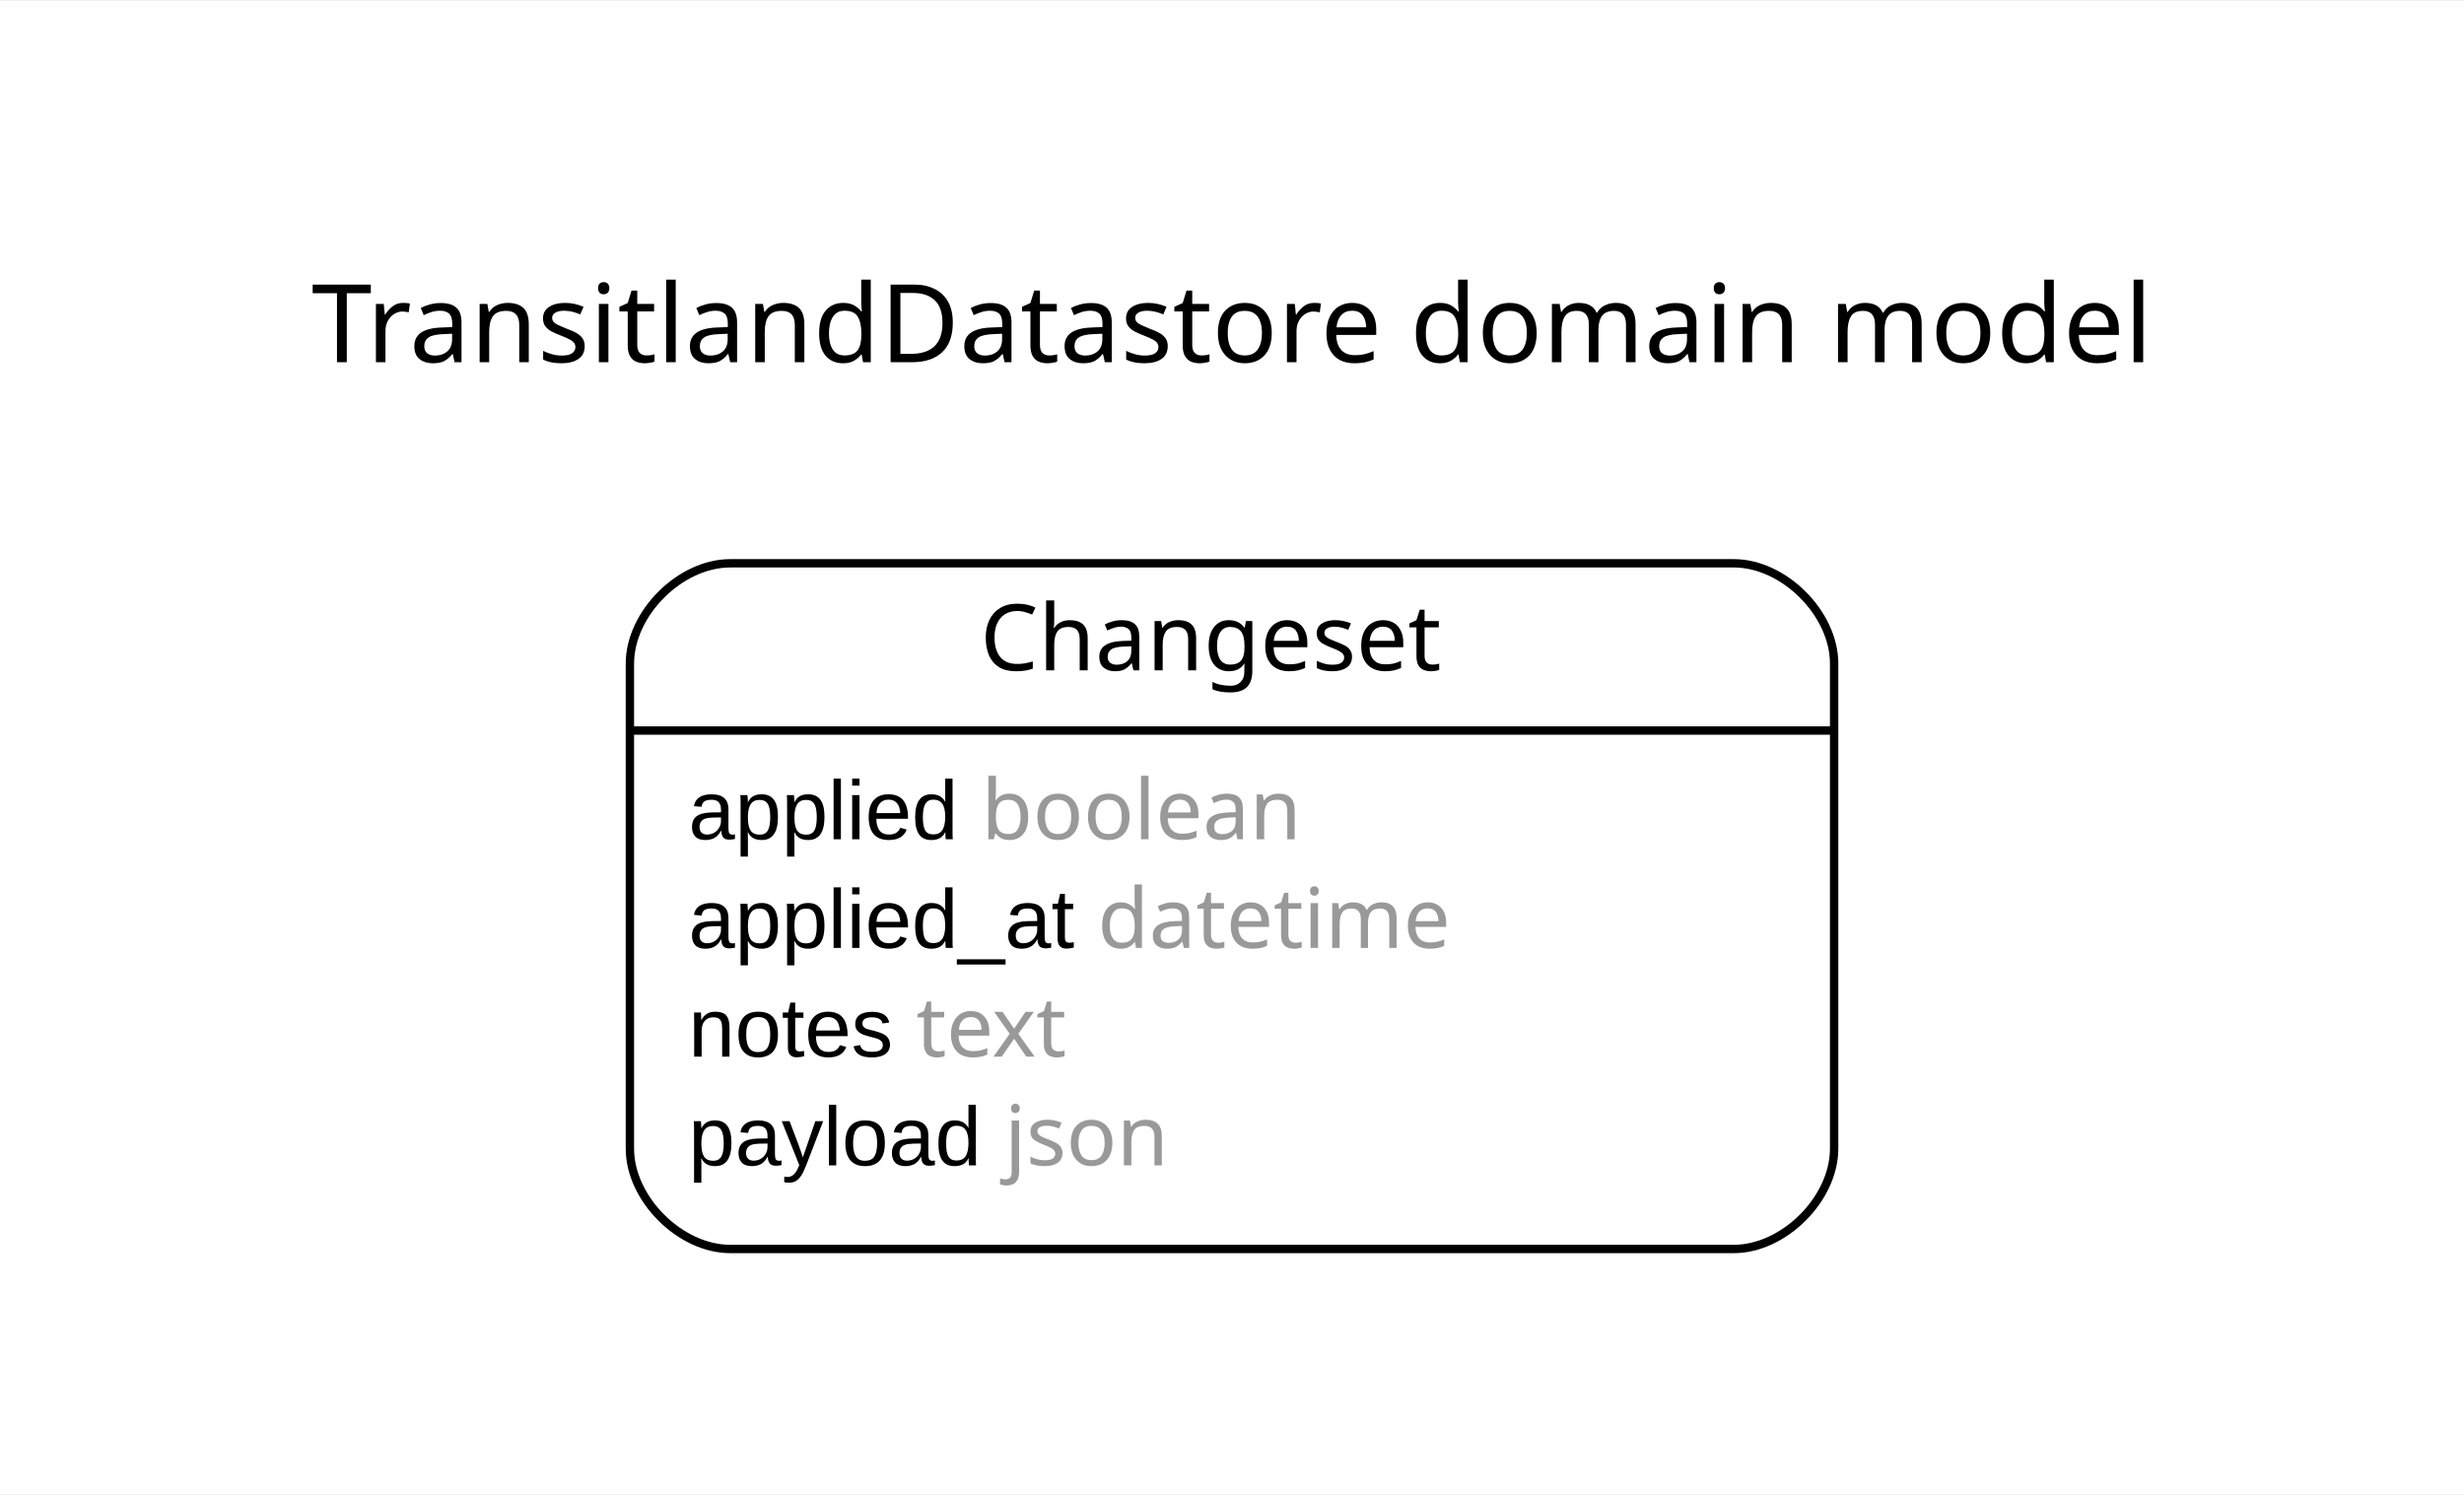
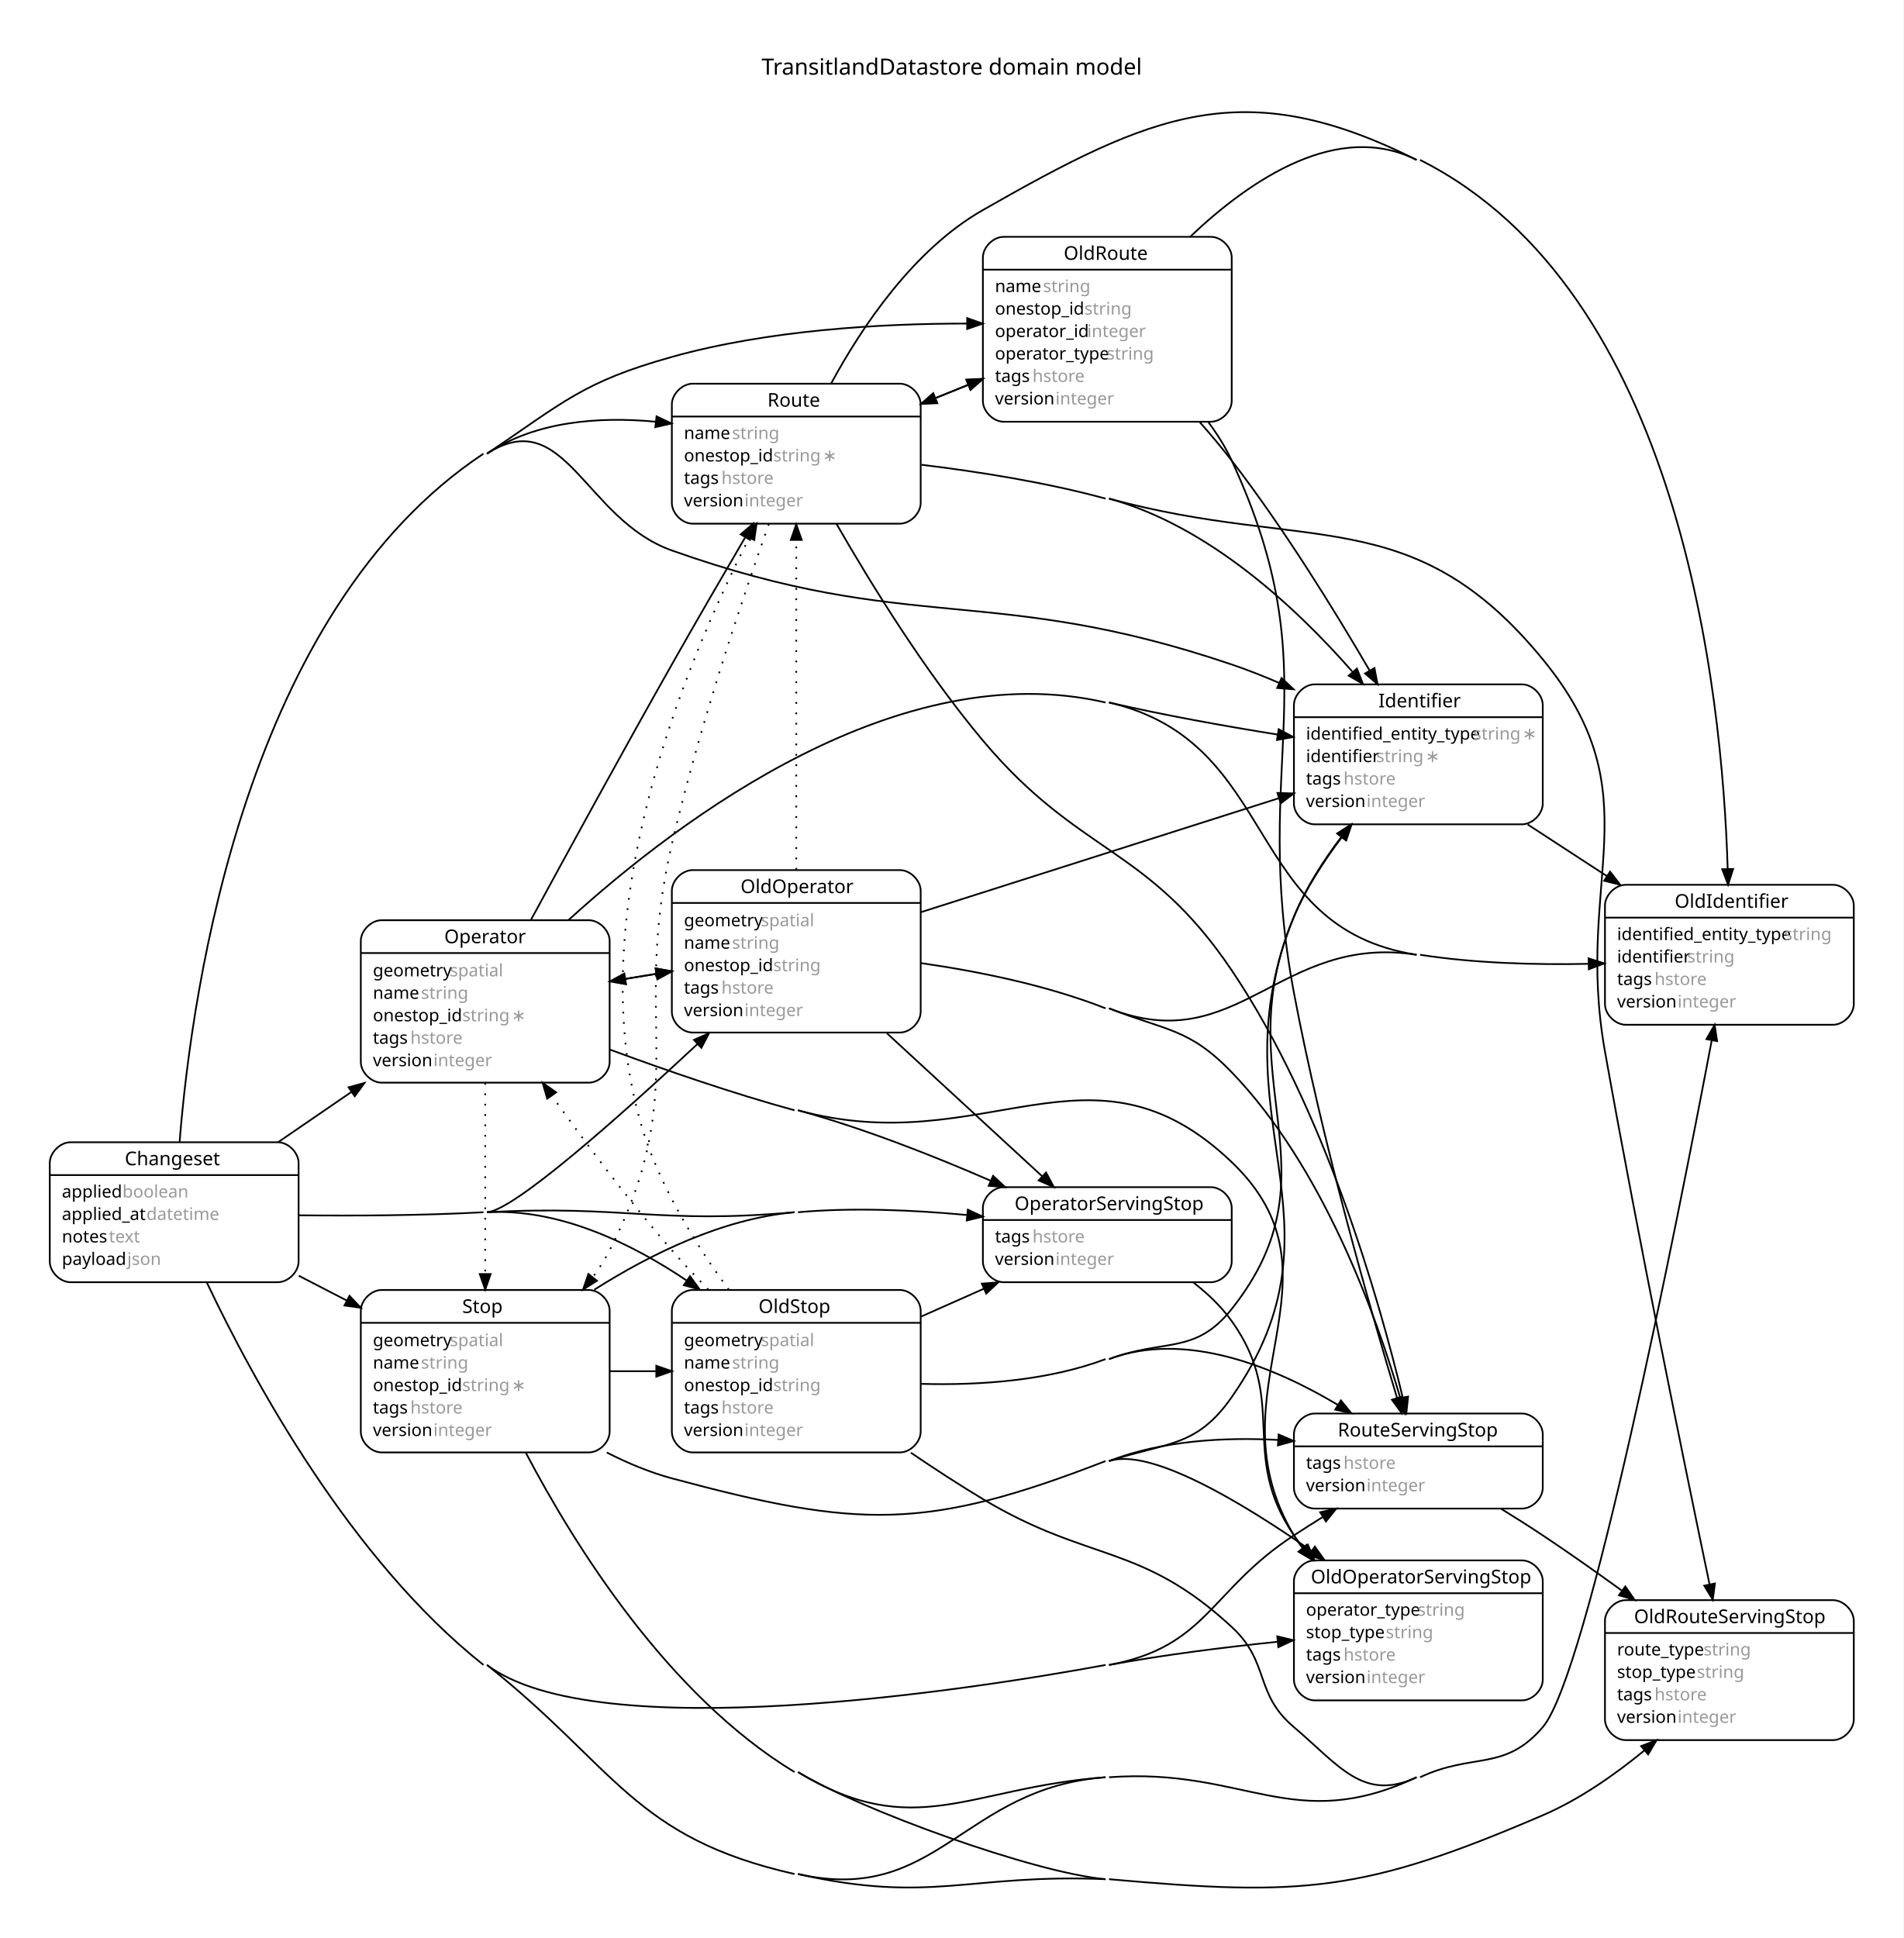
- <svg xmlns="http://www.w3.org/2000/svg" width="295pt" height="179pt" viewBox="0.00 0.00 294.64 178.55">
-   <g id="graph0" class="graph" transform="scale(1 1) rotate(0) translate(28.8 149.749)">
-     <polygon fill="white" stroke="none" points="-28.8,28.8 -28.8,-149.749 265.844,-149.749 265.844,28.8 -28.8,28.8" />
-     <text text-anchor="middle" x="118.522" y="-106.549" font-family="Arial Bold" font-size="13.00">TransitlandDatastore domain model</text>
+ <svg xmlns="http://www.w3.org/2000/svg" width="1102pt" height="1122pt" viewBox="0.00 0.00 1101.60 1121.57">
+   <g id="graph0" class="graph" transform="scale(1 1) rotate(0) translate(28.8 1092.77)">
+     <polygon fill="white" stroke="none" points="-28.8,28.8 -28.8,-1092.77 1072.8,-1092.77 1072.8,28.8 -28.8,28.8" />
+     <text text-anchor="middle" x="522" y="-1049.57" font-family="Arial BoldMT" font-size="13.00">TransitlandDatastore domain model</text>
    <g id="node1" class="node">
-       <path fill="none" stroke="black" d="M58.522,-0.5C58.522,-0.5 178.522,-0.5 178.522,-0.5 184.522,-0.5 190.522,-6.5 190.522,-12.5 190.522,-12.5 190.522,-70.5 190.522,-70.5 190.522,-76.5 184.522,-82.5 178.522,-82.5 178.522,-82.5 58.522,-82.5 58.522,-82.5 52.522,-82.5 46.522,-76.5 46.522,-70.5 46.522,-70.5 46.522,-12.5 46.522,-12.5 46.522,-6.5 52.522,-0.5 58.522,-0.5" />
-       <text text-anchor="start" x="88.404" y="-69.7" font-family="Arial Bold" font-size="11.00">Changeset</text>
-       <polyline fill="none" stroke="black" points="46.522,-62.5 190.522,-62.5 " />
-       <text text-anchor="start" x="53.522" y="-49.5" font-family="Arial" font-size="10.00">applied </text>
-       <text text-anchor="start" x="88.552" y="-49.5" font-family="Arial Italic" font-size="10.00" fill="#999999">boolean</text>
-       <text text-anchor="start" x="53.522" y="-36.5" font-family="Arial" font-size="10.00">applied_at </text>
-       <text text-anchor="start" x="102.453" y="-36.5" font-family="Arial Italic" font-size="10.00" fill="#999999">datetime</text>
-       <text text-anchor="start" x="53.522" y="-23.5" font-family="Arial" font-size="10.00">notes </text>
-       <text text-anchor="start" x="80.763" y="-23.5" font-family="Arial Italic" font-size="10.00" fill="#999999">text</text>
-       <text text-anchor="start" x="53.522" y="-10.5" font-family="Arial" font-size="10.00">payload </text>
-       <text text-anchor="start" x="91.33" y="-10.5" font-family="Arial Italic" font-size="10.00" fill="#999999">json</text>
+       <path fill="none" stroke="black" d="M12,-350.716C12,-350.716 132,-350.716 132,-350.716 138,-350.716 144,-356.716 144,-362.716 144,-362.716 144,-419.716 144,-419.716 144,-425.716 138,-431.716 132,-431.716 132,-431.716 12,-431.716 12,-431.716 6,-431.716 0,-425.716 0,-419.716 0,-419.716 0,-362.716 0,-362.716 0,-356.716 6,-350.716 12,-350.716" />
+       <text text-anchor="start" x="43.397" y="-418.416" font-family="Arial BoldMT" font-size="11.00">Changeset</text>
+       <polyline fill="none" stroke="black" points="0,-412.716 144,-412.716 " />
+       <text text-anchor="start" x="7" y="-399.716" font-family="ArialMT" font-size="10.00">applied </text>
+       <text text-anchor="start" x="42.029" y="-399.716" font-family="Arail ItalicMT" font-size="10.00" fill="#999999">boolean</text>
+       <text text-anchor="start" x="7" y="-386.716" font-family="ArialMT" font-size="10.00">applied_at </text>
+       <text text-anchor="start" x="55.931" y="-386.716" font-family="Arail ItalicMT" font-size="10.00" fill="#999999">datetime</text>
+       <text text-anchor="start" x="7" y="-373.716" font-family="ArialMT" font-size="10.00">notes </text>
+       <text text-anchor="start" x="34.241" y="-373.716" font-family="Arail ItalicMT" font-size="10.00" fill="#999999">text</text>
+       <text text-anchor="start" x="7" y="-360.716" font-family="ArialMT" font-size="10.00">payload </text>
+       <text text-anchor="start" x="44.808" y="-360.716" font-family="Arail ItalicMT" font-size="10.00" fill="#999999">json</text>
+     </g>
+     <g id="node2" class="node">
+       <path fill="none" stroke="black" d="M732,-615.716C732,-615.716 852,-615.716 852,-615.716 858,-615.716 864,-621.716 864,-627.716 864,-627.716 864,-684.716 864,-684.716 864,-690.716 858,-696.716 852,-696.716 852,-696.716 732,-696.716 732,-696.716 726,-696.716 720,-690.716 720,-684.716 720,-684.716 720,-627.716 720,-627.716 720,-621.716 726,-615.716 732,-615.716" />
+       <text text-anchor="start" x="768.905" y="-683.416" font-family="Arial BoldMT" font-size="11.00">Identifier</text>
+       <polyline fill="none" stroke="black" points="720,-677.716 864,-677.716 " />
+       <text text-anchor="start" x="727" y="-664.716" font-family="ArialMT" font-size="10.00">identified_entity_type </text>
+       <text text-anchor="start" x="823.733" y="-664.716" font-family="Arail ItalicMT" font-size="10.00" fill="#999999">string ∗</text>
+       <text text-anchor="start" x="727" y="-651.716" font-family="ArialMT" font-size="10.00">identifier </text>
+       <text text-anchor="start" x="767.576" y="-651.716" font-family="Arail ItalicMT" font-size="10.00" fill="#999999">string ∗</text>
+       <text text-anchor="start" x="727" y="-638.716" font-family="ArialMT" font-size="10.00">tags </text>
+       <text text-anchor="start" x="748.68" y="-638.716" font-family="Arail ItalicMT" font-size="10.00" fill="#999999">hstore</text>
+       <text text-anchor="start" x="727" y="-625.716" font-family="ArialMT" font-size="10.00">version </text>
+       <text text-anchor="start" x="762.015" y="-625.716" font-family="Arail ItalicMT" font-size="10.00" fill="#999999">integer</text>
+     </g>
+     <g id="edge11" class="edge">
+       <path fill="none" stroke="black" d="M253,-830.216C298.121,-859.285 309.426,-792.194 360,-774.216 498.468,-724.991 544.814,-755.372 684,-708.216 693.061,-705.146 702.346,-701.484 711.478,-697.546" />
+       <polygon fill="black" stroke="black" points="712.853,-700.382 719.81,-693.86 710.305,-694.621 712.853,-700.382" />
+       <path fill="none" stroke="black" d="M75.144,-432.001C82.373,-522.517 113.894,-739.349 251,-830.216" />
+     </g>
+     <g id="node3" class="node">
+       <path fill="none" stroke="black" d="M912,-499.716C912,-499.716 1032,-499.716 1032,-499.716 1038,-499.716 1044,-505.716 1044,-511.716 1044,-511.716 1044,-568.716 1044,-568.716 1044,-574.716 1038,-580.716 1032,-580.716 1032,-580.716 912,-580.716 912,-580.716 906,-580.716 900,-574.716 900,-568.716 900,-568.716 900,-511.716 900,-511.716 900,-505.716 906,-499.716 912,-499.716" />
+       <text text-anchor="start" x="940.346" y="-567.416" font-family="Arial BoldMT" font-size="11.00">OldIdentifier</text>
+       <polyline fill="none" stroke="black" points="900,-561.716 1044,-561.716 " />
+       <text text-anchor="start" x="907" y="-548.716" font-family="ArialMT" font-size="10.00">identified_entity_type </text>
+       <text text-anchor="start" x="1003.73" y="-548.716" font-family="Arail ItalicMT" font-size="10.00" fill="#999999">string</text>
+       <text text-anchor="start" x="907" y="-535.716" font-family="ArialMT" font-size="10.00">identifier </text>
+       <text text-anchor="start" x="947.576" y="-535.716" font-family="Arail ItalicMT" font-size="10.00" fill="#999999">string</text>
+       <text text-anchor="start" x="907" y="-522.716" font-family="ArialMT" font-size="10.00">tags </text>
+       <text text-anchor="start" x="928.68" y="-522.716" font-family="Arail ItalicMT" font-size="10.00" fill="#999999">hstore</text>
+       <text text-anchor="start" x="907" y="-509.716" font-family="ArialMT" font-size="10.00">version </text>
+       <text text-anchor="start" x="942.015" y="-509.716" font-family="Arail ItalicMT" font-size="10.00" fill="#999999">integer</text>
+     </g>
+     <g id="edge12" class="edge">
+       <path fill="none" stroke="black" d="M793,-64.216C823.857,-78.697 841.808,-67.343 864,-93.216 890.056,-123.592 940.982,-380.855 961.8,-490.759" />
+       <polygon fill="black" stroke="black" points="958.717,-491.412 963.483,-499.671 964.908,-490.242 958.717,-491.412" />
+       <path fill="none" stroke="black" d="M613,-64.216C691.9,-69.992 719.383,-30.607 791,-64.216" />
+       <path fill="none" stroke="black" d="M433,-8.216C513.883,10.112 528.288,-58.16 611,-64.216" />
+     </g>
+     <g id="node4" class="node">
+       <path fill="none" stroke="black" d="M372,-495.216C372,-495.216 492,-495.216 492,-495.216 498,-495.216 504,-501.216 504,-507.216 504,-507.216 504,-577.216 504,-577.216 504,-583.216 498,-589.216 492,-589.216 492,-589.216 372,-589.216 372,-589.216 366,-589.216 360,-583.216 360,-577.216 360,-577.216 360,-507.216 360,-507.216 360,-501.216 366,-495.216 372,-495.216" />
+       <text text-anchor="start" x="399.737" y="-575.916" font-family="Arial BoldMT" font-size="11.00">OldOperator</text>
+       <polyline fill="none" stroke="black" points="360,-570.216 504,-570.216 " />
+       <text text-anchor="start" x="367" y="-556.716" font-family="ArialMT" font-size="10.00">geometry </text>
+       <text text-anchor="start" x="411.463" y="-556.716" font-family="Arail ItalicMT" font-size="10.00" fill="#999999">spatial</text>
+       <text text-anchor="start" x="367" y="-543.716" font-family="ArialMT" font-size="10.00">name </text>
+       <text text-anchor="start" x="394.793" y="-543.716" font-family="Arail ItalicMT" font-size="10.00" fill="#999999">string</text>
+       <text text-anchor="start" x="367" y="-530.716" font-family="ArialMT" font-size="10.00">onestop_id </text>
+       <text text-anchor="start" x="418.709" y="-530.716" font-family="Arail ItalicMT" font-size="10.00" fill="#999999">string</text>
+       <text text-anchor="start" x="367" y="-517.716" font-family="ArialMT" font-size="10.00">tags </text>
+       <text text-anchor="start" x="388.68" y="-517.716" font-family="Arail ItalicMT" font-size="10.00" fill="#999999">hstore</text>
+       <text text-anchor="start" x="367" y="-504.716" font-family="ArialMT" font-size="10.00">version </text>
+       <text text-anchor="start" x="402.015" y="-504.716" font-family="Arail ItalicMT" font-size="10.00" fill="#999999">integer</text>
+     </g>
+     <g id="edge4" class="edge">
+       <path fill="none" stroke="black" d="M253,-391.216C268.427,-392.056 328.64,-445.479 374.806,-488.54" />
+       <polygon fill="black" stroke="black" points="372.784,-490.962 381.508,-494.81 377.088,-486.361 372.784,-490.962" />
+     </g>
+     <g id="node5" class="node">
+       <path fill="none" stroke="black" d="M732,-108.716C732,-108.716 852,-108.716 852,-108.716 858,-108.716 864,-114.716 864,-120.716 864,-120.716 864,-177.716 864,-177.716 864,-183.716 858,-189.716 852,-189.716 852,-189.716 732,-189.716 732,-189.716 726,-189.716 720,-183.716 720,-177.716 720,-177.716 720,-120.716 720,-120.716 720,-114.716 726,-108.716 732,-108.716" />
+       <text text-anchor="start" x="729.774" y="-176.416" font-family="Arial BoldMT" font-size="11.00">OldOperatorServingStop</text>
+       <polyline fill="none" stroke="black" points="720,-170.716 864,-170.716 " />
+       <text text-anchor="start" x="727" y="-157.716" font-family="ArialMT" font-size="10.00">operator_type </text>
+       <text text-anchor="start" x="791.487" y="-157.716" font-family="Arail ItalicMT" font-size="10.00" fill="#999999">string</text>
+       <text text-anchor="start" x="727" y="-144.716" font-family="ArialMT" font-size="10.00">stop_type </text>
+       <text text-anchor="start" x="773.143" y="-144.716" font-family="Arail ItalicMT" font-size="10.00" fill="#999999">string</text>
+       <text text-anchor="start" x="727" y="-131.716" font-family="ArialMT" font-size="10.00">tags </text>
+       <text text-anchor="start" x="748.68" y="-131.716" font-family="Arail ItalicMT" font-size="10.00" fill="#999999">hstore</text>
+       <text text-anchor="start" x="727" y="-118.716" font-family="ArialMT" font-size="10.00">version </text>
+       <text text-anchor="start" x="762.015" y="-118.716" font-family="Arail ItalicMT" font-size="10.00" fill="#999999">integer</text>
+     </g>
+     <g id="edge8" class="edge">
+       <path fill="none" stroke="black" d="M613,-129.216C644.591,-135.063 679.673,-139.448 710.285,-142.599" />
+       <polygon fill="black" stroke="black" points="710.363,-145.772 719.632,-143.537 710.992,-139.504 710.363,-145.772" />
+       <path fill="none" stroke="black" d="M253,-129.216C316.499,-81.289 532.773,-114.736 611,-129.216" />
+     </g>
+     <g id="node6" class="node">
+       <path fill="none" stroke="black" d="M552,-848.716C552,-848.716 672,-848.716 672,-848.716 678,-848.716 684,-854.716 684,-860.716 684,-860.716 684,-943.716 684,-943.716 684,-949.716 678,-955.716 672,-955.716 672,-955.716 552,-955.716 552,-955.716 546,-955.716 540,-949.716 540,-943.716 540,-943.716 540,-860.716 540,-860.716 540,-854.716 546,-848.716 552,-848.716" />
+       <text text-anchor="start" x="586.765" y="-942.416" font-family="Arial BoldMT" font-size="11.00">OldRoute</text>
+       <polyline fill="none" stroke="black" points="540,-936.716 684,-936.716 " />
+       <text text-anchor="start" x="547" y="-923.716" font-family="ArialMT" font-size="10.00">name </text>
+       <text text-anchor="start" x="574.793" y="-923.716" font-family="Arail ItalicMT" font-size="10.00" fill="#999999">string</text>
+       <text text-anchor="start" x="547" y="-910.716" font-family="ArialMT" font-size="10.00">onestop_id </text>
+       <text text-anchor="start" x="598.709" y="-910.716" font-family="Arail ItalicMT" font-size="10.00" fill="#999999">string</text>
+       <text text-anchor="start" x="547" y="-897.716" font-family="ArialMT" font-size="10.00">operator_id </text>
+       <text text-anchor="start" x="600.369" y="-897.716" font-family="Arail ItalicMT" font-size="10.00" fill="#999999">integer</text>
+       <text text-anchor="start" x="547" y="-884.716" font-family="ArialMT" font-size="10.00">operator_type </text>
+       <text text-anchor="start" x="611.487" y="-884.716" font-family="Arail ItalicMT" font-size="10.00" fill="#999999">string</text>
+       <text text-anchor="start" x="547" y="-871.716" font-family="ArialMT" font-size="10.00">tags </text>
+       <text text-anchor="start" x="568.68" y="-871.716" font-family="Arail ItalicMT" font-size="10.00" fill="#999999">hstore</text>
+       <text text-anchor="start" x="547" y="-858.716" font-family="ArialMT" font-size="10.00">version </text>
+       <text text-anchor="start" x="582.015" y="-858.716" font-family="Arail ItalicMT" font-size="10.00" fill="#999999">integer</text>
+     </g>
+     <g id="edge6" class="edge">
+       <path fill="none" stroke="black" d="M253,-830.216C297.576,-860.116 308.312,-871.748 360,-886.216 415.617,-901.783 480.767,-905.535 530.752,-905.525" />
+       <polygon fill="black" stroke="black" points="530.918,-908.675 539.903,-905.482 530.888,-902.375 530.918,-908.675" />
+     </g>
+     <g id="node7" class="node">
+       <path fill="none" stroke="black" d="M912,-85.716C912,-85.716 1032,-85.716 1032,-85.716 1038,-85.716 1044,-91.716 1044,-97.716 1044,-97.716 1044,-154.716 1044,-154.716 1044,-160.716 1038,-166.716 1032,-166.716 1032,-166.716 912,-166.716 912,-166.716 906,-166.716 900,-160.716 900,-154.716 900,-154.716 900,-97.716 900,-97.716 900,-91.716 906,-85.716 912,-85.716" />
+       <text text-anchor="start" x="916.802" y="-153.416" font-family="Arial BoldMT" font-size="11.00">OldRouteServingStop</text>
+       <polyline fill="none" stroke="black" points="900,-147.716 1044,-147.716 " />
+       <text text-anchor="start" x="907" y="-134.716" font-family="ArialMT" font-size="10.00">route_type </text>
+       <text text-anchor="start" x="957.034" y="-134.716" font-family="Arail ItalicMT" font-size="10.00" fill="#999999">string</text>
+       <text text-anchor="start" x="907" y="-121.716" font-family="ArialMT" font-size="10.00">stop_type </text>
+       <text text-anchor="start" x="953.143" y="-121.716" font-family="Arail ItalicMT" font-size="10.00" fill="#999999">string</text>
+       <text text-anchor="start" x="907" y="-108.716" font-family="ArialMT" font-size="10.00">tags </text>
+       <text text-anchor="start" x="928.68" y="-108.716" font-family="Arail ItalicMT" font-size="10.00" fill="#999999">hstore</text>
+       <text text-anchor="start" x="907" y="-95.716" font-family="ArialMT" font-size="10.00">version </text>
+       <text text-anchor="start" x="942.015" y="-95.716" font-family="Arail ItalicMT" font-size="10.00" fill="#999999">integer</text>
+     </g>
+     <g id="edge10" class="edge">
+       <path fill="none" stroke="black" d="M90.927,-350.5C117.916,-293.551 174.127,-190.253 251,-129.216" />
+       <path fill="none" stroke="black" d="M253,-129.216C327.916,-69.733 337.706,-29.356 431,-8.216" />
+       <path fill="none" stroke="black" d="M613,-5.216C725.312,4.842 760.404,2.313 864,-42.216 884.979,-51.233 905.374,-65.421 922.634,-79.588" />
+       <polygon fill="black" stroke="black" points="920.916,-82.26 929.831,-85.643 924.972,-77.439 920.916,-82.26" />
+       <path fill="none" stroke="black" d="M433,-8.216C510.166,9.27 531.948,-8.556 611,-5.216" />
+     </g>
+     <g id="node8" class="node">
+       <path fill="none" stroke="black" d="M372,-252.216C372,-252.216 492,-252.216 492,-252.216 498,-252.216 504,-258.216 504,-264.216 504,-264.216 504,-334.216 504,-334.216 504,-340.216 498,-346.216 492,-346.216 492,-346.216 372,-346.216 372,-346.216 366,-346.216 360,-340.216 360,-334.216 360,-334.216 360,-264.216 360,-264.216 360,-258.216 366,-252.216 372,-252.216" />
+       <text text-anchor="start" x="410.127" y="-332.916" font-family="Arial BoldMT" font-size="11.00">OldStop</text>
+       <polyline fill="none" stroke="black" points="360,-327.216 504,-327.216 " />
+       <text text-anchor="start" x="367" y="-313.716" font-family="ArialMT" font-size="10.00">geometry </text>
+       <text text-anchor="start" x="411.463" y="-313.716" font-family="Arail ItalicMT" font-size="10.00" fill="#999999">spatial</text>
+       <text text-anchor="start" x="367" y="-300.716" font-family="ArialMT" font-size="10.00">name </text>
+       <text text-anchor="start" x="394.793" y="-300.716" font-family="Arail ItalicMT" font-size="10.00" fill="#999999">string</text>
+       <text text-anchor="start" x="367" y="-287.716" font-family="ArialMT" font-size="10.00">onestop_id </text>
+       <text text-anchor="start" x="418.709" y="-287.716" font-family="Arail ItalicMT" font-size="10.00" fill="#999999">string</text>
+       <text text-anchor="start" x="367" y="-274.716" font-family="ArialMT" font-size="10.00">tags </text>
+       <text text-anchor="start" x="388.68" y="-274.716" font-family="Arail ItalicMT" font-size="10.00" fill="#999999">hstore</text>
+       <text text-anchor="start" x="367" y="-261.716" font-family="ArialMT" font-size="10.00">version </text>
+       <text text-anchor="start" x="402.015" y="-261.716" font-family="Arail ItalicMT" font-size="10.00" fill="#999999">integer</text>
+     </g>
+     <g id="edge2" class="edge">
+       <path fill="none" stroke="black" d="M144.074,-389.447C176.678,-389.09 215.823,-389.3 251,-391.216" />
+       <path fill="none" stroke="black" d="M253,-391.216C294.482,-393.475 335.999,-373.605 368.49,-351.76" />
+       <polygon fill="black" stroke="black" points="370.516,-354.189 376.126,-346.478 366.932,-349.008 370.516,-354.189" />
+     </g>
+     <g id="node9" class="node">
+       <path fill="none" stroke="black" d="M192,-466.216C192,-466.216 312,-466.216 312,-466.216 318,-466.216 324,-472.216 324,-478.216 324,-478.216 324,-548.216 324,-548.216 324,-554.216 318,-560.216 312,-560.216 312,-560.216 192,-560.216 192,-560.216 186,-560.216 180,-554.216 180,-548.216 180,-548.216 180,-478.216 180,-478.216 180,-472.216 186,-466.216 192,-466.216" />
+       <text text-anchor="start" x="228.295" y="-546.916" font-family="Arial BoldMT" font-size="11.00">Operator</text>
+       <polyline fill="none" stroke="black" points="180,-541.216 324,-541.216 " />
+       <text text-anchor="start" x="187" y="-527.716" font-family="ArialMT" font-size="10.00">geometry </text>
+       <text text-anchor="start" x="231.463" y="-527.716" font-family="Arail ItalicMT" font-size="10.00" fill="#999999">spatial</text>
+       <text text-anchor="start" x="187" y="-514.716" font-family="ArialMT" font-size="10.00">name </text>
+       <text text-anchor="start" x="214.793" y="-514.716" font-family="Arail ItalicMT" font-size="10.00" fill="#999999">string</text>
+       <text text-anchor="start" x="187" y="-501.716" font-family="ArialMT" font-size="10.00">onestop_id </text>
+       <text text-anchor="start" x="238.709" y="-501.716" font-family="Arail ItalicMT" font-size="10.00" fill="#999999">string ∗</text>
+       <text text-anchor="start" x="187" y="-488.716" font-family="ArialMT" font-size="10.00">tags </text>
+       <text text-anchor="start" x="208.68" y="-488.716" font-family="Arail ItalicMT" font-size="10.00" fill="#999999">hstore</text>
+       <text text-anchor="start" x="187" y="-475.716" font-family="ArialMT" font-size="10.00">version </text>
+       <text text-anchor="start" x="222.015" y="-475.716" font-family="Arail ItalicMT" font-size="10.00" fill="#999999">integer</text>
+     </g>
+     <g id="edge3" class="edge">
+       <path fill="none" stroke="black" d="M132.271,-431.84C145.754,-441.081 160.264,-451.026 174.354,-460.683" />
+       <polygon fill="black" stroke="black" points="172.924,-463.522 182.129,-466.012 176.486,-458.325 172.924,-463.522" />
+     </g>
+     <g id="node10" class="node">
+       <path fill="none" stroke="black" d="M552,-350.716C552,-350.716 672,-350.716 672,-350.716 678,-350.716 684,-356.716 684,-362.716 684,-362.716 684,-393.716 684,-393.716 684,-399.716 678,-405.716 672,-405.716 672,-405.716 552,-405.716 552,-405.716 546,-405.716 540,-399.716 540,-393.716 540,-393.716 540,-362.716 540,-362.716 540,-356.716 546,-350.716 552,-350.716" />
+       <text text-anchor="start" x="558.333" y="-392.416" font-family="Arial BoldMT" font-size="11.00">OperatorServingStop</text>
+       <polyline fill="none" stroke="black" points="540,-386.716 684,-386.716 " />
+       <text text-anchor="start" x="547" y="-373.716" font-family="ArialMT" font-size="10.00">tags </text>
+       <text text-anchor="start" x="568.68" y="-373.716" font-family="Arail ItalicMT" font-size="10.00" fill="#999999">hstore</text>
+       <text text-anchor="start" x="547" y="-360.716" font-family="ArialMT" font-size="10.00">version </text>
+       <text text-anchor="start" x="582.015" y="-360.716" font-family="Arail ItalicMT" font-size="10.00" fill="#999999">integer</text>
+     </g>
+     <g id="edge7" class="edge">
+       <path fill="none" stroke="black" d="M253,-391.216C331.994,-395.518 352.202,-384.18 431,-391.216" />
+     </g>
+     <g id="node11" class="node">
+       <path fill="none" stroke="black" d="M372,-789.716C372,-789.716 492,-789.716 492,-789.716 498,-789.716 504,-795.716 504,-801.716 504,-801.716 504,-858.716 504,-858.716 504,-864.716 498,-870.716 492,-870.716 492,-870.716 372,-870.716 372,-870.716 366,-870.716 360,-864.716 360,-858.716 360,-858.716 360,-801.716 360,-801.716 360,-795.716 366,-789.716 372,-789.716" />
+       <text text-anchor="start" x="415.323" y="-857.416" font-family="Arial BoldMT" font-size="11.00">Route</text>
+       <polyline fill="none" stroke="black" points="360,-851.716 504,-851.716 " />
+       <text text-anchor="start" x="367" y="-838.716" font-family="ArialMT" font-size="10.00">name </text>
+       <text text-anchor="start" x="394.793" y="-838.716" font-family="Arail ItalicMT" font-size="10.00" fill="#999999">string</text>
+       <text text-anchor="start" x="367" y="-825.716" font-family="ArialMT" font-size="10.00">onestop_id </text>
+       <text text-anchor="start" x="418.709" y="-825.716" font-family="Arail ItalicMT" font-size="10.00" fill="#999999">string ∗</text>
+       <text text-anchor="start" x="367" y="-812.716" font-family="ArialMT" font-size="10.00">tags </text>
+       <text text-anchor="start" x="388.68" y="-812.716" font-family="Arail ItalicMT" font-size="10.00" fill="#999999">hstore</text>
+       <text text-anchor="start" x="367" y="-799.716" font-family="ArialMT" font-size="10.00">version </text>
+       <text text-anchor="start" x="402.015" y="-799.716" font-family="Arail ItalicMT" font-size="10.00" fill="#999999">integer</text>
+     </g>
+     <g id="edge5" class="edge">
+       <path fill="none" stroke="black" d="M253,-830.216C281.15,-849.098 317.855,-851.799 350.617,-848.719" />
+       <polygon fill="black" stroke="black" points="351.145,-851.83 359.742,-847.706 350.449,-845.569 351.145,-851.83" />
+     </g>
+     <g id="node12" class="node">
+       <path fill="none" stroke="black" d="M732,-219.716C732,-219.716 852,-219.716 852,-219.716 858,-219.716 864,-225.716 864,-231.716 864,-231.716 864,-262.716 864,-262.716 864,-268.716 858,-274.716 852,-274.716 852,-274.716 732,-274.716 732,-274.716 726,-274.716 720,-268.716 720,-262.716 720,-262.716 720,-231.716 720,-231.716 720,-225.716 726,-219.716 732,-219.716" />
+       <text text-anchor="start" x="745.361" y="-261.416" font-family="Arial BoldMT" font-size="11.00">RouteServingStop</text>
+       <polyline fill="none" stroke="black" points="720,-255.716 864,-255.716 " />
+       <text text-anchor="start" x="727" y="-242.716" font-family="ArialMT" font-size="10.00">tags </text>
+       <text text-anchor="start" x="748.68" y="-242.716" font-family="Arail ItalicMT" font-size="10.00" fill="#999999">hstore</text>
+       <text text-anchor="start" x="727" y="-229.716" font-family="ArialMT" font-size="10.00">version </text>
+       <text text-anchor="start" x="762.015" y="-229.716" font-family="Arail ItalicMT" font-size="10.00" fill="#999999">integer</text>
+     </g>
+     <g id="edge9" class="edge">
+       <path fill="none" stroke="black" d="M613,-129.216C670.104,-139.786 671.358,-172.489 720,-204.216 725.394,-207.734 731.068,-211.334 736.76,-214.88" />
+       <polygon fill="black" stroke="black" points="735.198,-217.617 744.509,-219.67 738.51,-212.258 735.198,-217.617" />
+     </g>
+     <g id="node13" class="node">
+       <path fill="none" stroke="black" d="M192,-252.216C192,-252.216 312,-252.216 312,-252.216 318,-252.216 324,-258.216 324,-264.216 324,-264.216 324,-334.216 324,-334.216 324,-340.216 318,-346.216 312,-346.216 312,-346.216 192,-346.216 192,-346.216 186,-346.216 180,-340.216 180,-334.216 180,-334.216 180,-264.216 180,-264.216 180,-258.216 186,-252.216 192,-252.216" />
+       <text text-anchor="start" x="238.686" y="-332.916" font-family="Arial BoldMT" font-size="11.00">Stop</text>
+       <polyline fill="none" stroke="black" points="180,-327.216 324,-327.216 " />
+       <text text-anchor="start" x="187" y="-313.716" font-family="ArialMT" font-size="10.00">geometry </text>
+       <text text-anchor="start" x="231.463" y="-313.716" font-family="Arail ItalicMT" font-size="10.00" fill="#999999">spatial</text>
+       <text text-anchor="start" x="187" y="-300.716" font-family="ArialMT" font-size="10.00">name </text>
+       <text text-anchor="start" x="214.793" y="-300.716" font-family="Arail ItalicMT" font-size="10.00" fill="#999999">string</text>
+       <text text-anchor="start" x="187" y="-287.716" font-family="ArialMT" font-size="10.00">onestop_id </text>
+       <text text-anchor="start" x="238.709" y="-287.716" font-family="Arail ItalicMT" font-size="10.00" fill="#999999">string ∗</text>
+       <text text-anchor="start" x="187" y="-274.716" font-family="ArialMT" font-size="10.00">tags </text>
+       <text text-anchor="start" x="208.68" y="-274.716" font-family="Arail ItalicMT" font-size="10.00" fill="#999999">hstore</text>
+       <text text-anchor="start" x="187" y="-261.716" font-family="ArialMT" font-size="10.00">version </text>
+       <text text-anchor="start" x="222.015" y="-261.716" font-family="Arail ItalicMT" font-size="10.00" fill="#999999">integer</text>
+     </g>
+     <g id="edge1" class="edge">
+       <path fill="none" stroke="black" d="M144.118,-354.458C153.255,-349.735 162.655,-344.877 171.91,-340.094" />
+       <polygon fill="black" stroke="black" points="173.446,-342.845 179.995,-335.915 170.554,-337.249 173.446,-342.845" />
+     </g>
+     <g id="edge13" class="edge">
+       <path fill="none" stroke="black" d="M855.256,-615.644C870.025,-606.019 885.878,-595.688 900.968,-585.855" />
+       <polygon fill="black" stroke="black" points="902.959,-588.317 908.779,-580.764 899.519,-583.039 902.959,-588.317" />
+     </g>
+     <g id="edge14" class="edge">
+       <path fill="none" stroke="black" d="M504.157,-564.875C563.947,-583.914 649.328,-611.102 711.381,-630.862" />
+       <polygon fill="black" stroke="black" points="710.446,-633.87 719.977,-633.599 712.357,-627.867 710.446,-633.87" />
+     </g>
+     <g id="edge22" class="edge">
+       <path fill="none" stroke="black" d="M793,-540.216C824.546,-535.299 859.62,-534.351 890.237,-534.969" />
+       <polygon fill="black" stroke="black" points="890.509,-538.127 899.587,-535.208 890.67,-531.829 890.509,-538.127" />
+       <path fill="none" stroke="black" d="M613,-509.216C687.695,-479.735 711.656,-552.581 791,-540.216" />
+     </g>
+     <g id="edge33" class="edge">
+       <path fill="none" stroke="black" d="M484.485,-494.78C513.232,-468.294 548.371,-435.918 574.315,-412.015" />
+       <polygon fill="black" stroke="black" points="576.554,-414.235 581.039,-405.82 572.286,-409.602 576.554,-414.235" />
+     </g>
+     <g id="edge36" class="edge">
+       <path fill="none" stroke="black" stroke-dasharray="1,5" d="M432,-589.466C432,-652.957 432,-716.448 432,-779.939" />
+       <polygon fill="black" stroke="black" points="428.85,-780.307 432,-789.307 435.15,-780.307 428.85,-780.307" />
+     </g>
+     <g id="edge35" class="edge">
+       <path fill="none" stroke="black" d="M613,-509.216C646.099,-496.152 659.302,-497.832 684,-472.216 736.743,-417.512 767.486,-331.929 781.586,-283.61" />
+       <polygon fill="black" stroke="black" points="784.673,-284.269 784.106,-274.75 778.614,-282.545 784.673,-284.269" />
+       <path fill="none" stroke="black" d="M504.052,-535.411C537.361,-530.63 577.088,-522.6 611,-509.216" />
+     </g>
+     <g id="edge15" class="edge">
+       <path fill="none" stroke="black" d="M665.483,-848.517C671.936,-841.204 678.269,-833.653 684,-826.216 713.955,-787.345 743.309,-739.842 763.671,-704.941" />
+       <polygon fill="black" stroke="black" points="766.601,-706.167 768.391,-696.801 761.151,-703.007 766.601,-706.167" />
+     </g>
+     <g id="edge23" class="edge">
+       <path fill="none" stroke="black" d="M793,-1000.22C943.78,-924.379 967.897,-692.647 971.013,-590.023" />
+       <polygon fill="black" stroke="black" points="974.168,-589.875 971.247,-580.798 967.87,-589.716 974.168,-589.875" />
+       <path fill="none" stroke="black" d="M660.085,-955.891C695.674,-989.647 745.933,-1022.88 791,-1000.22" />
+     </g>
+     <g id="edge49" class="edge">
+       <path fill="none" stroke="black" d="M670.565,-848.357C675.782,-841.35 680.432,-833.916 684,-826.216 741.939,-701.165 694.473,-653.652 720,-518.216 736.019,-433.225 764.041,-335.55 779.662,-283.82" />
+       <polygon fill="black" stroke="black" points="782.736,-284.538 782.336,-275.011 776.707,-282.708 782.736,-284.538" />
+     </g>
+     <g id="edge16" class="edge">
+       <path fill="none" stroke="black" d="M613,-306.216C644.909,-318.202 662.829,-308.501 684,-335.216 747.446,-415.273 680.025,-468.213 720,-562.216 726.884,-578.403 737.156,-594.323 747.763,-608.329" />
+       <polygon fill="black" stroke="black" points="745.309,-610.305 753.324,-615.47 750.28,-606.434 745.309,-610.305" />
+     </g>
+     <g id="edge24" class="edge">
+       <path fill="none" stroke="black" d="M498.324,-252.049C511.889,-242.821 526.245,-233.459 540,-225.216 601.722,-188.228 631.106,-200 684,-151.216 706.302,-130.646 696.825,-112.797 720,-93.216 746.037,-71.217 760.143,-49.735 791,-64.216" />
+     </g>
+     <g id="edge61" class="edge">
+       <path fill="none" stroke="black" stroke-dasharray="1,5" d="M381.105,-346.469C373.835,-353.904 366.588,-361.64 360,-369.216 335.434,-397.466 310.348,-430.933 290.646,-458.49" />
+       <polygon fill="black" stroke="black" points="287.885,-456.937 285.237,-466.097 293.019,-460.588 287.885,-456.937" />
+     </g>
+     <g id="edge60" class="edge">
+       <path fill="none" stroke="black" d="M504.118,-330.779C516.156,-336.122 528.649,-341.666 540.666,-347" />
+       <polygon fill="black" stroke="black" points="539.395,-349.882 548.899,-350.654 541.951,-344.124 539.395,-349.882" />
+     </g>
+     <g id="edge63" class="edge">
+       <path fill="none" stroke="black" stroke-dasharray="1,5" d="M392.931,-346.376C373.511,-372.908 352.08,-407.671 342,-442.716 307.347,-563.187 367.074,-707.62 404.769,-781.478" />
+       <polygon fill="black" stroke="black" points="402.088,-783.151 409.022,-789.697 407.684,-780.256 402.088,-783.151" />
+     </g>
+     <g id="edge62" class="edge">
+       <path fill="none" stroke="black" d="M504.347,-291.888C537.721,-290.98 577.416,-293.6 611,-306.216" />
+       <path fill="none" stroke="black" d="M613,-306.216C657.484,-322.926 709.107,-301.401 745.267,-279.809" />
+       <polygon fill="black" stroke="black" points="747.185,-282.328 753.196,-274.926 743.881,-276.964 747.185,-282.328" />
+     </g>
+     <g id="edge17" class="edge">
+       <path fill="none" stroke="black" d="M613,-686.216C644.679,-678.886 679.92,-672.57 710.63,-667.65" />
+       <polygon fill="black" stroke="black" points="711.187,-670.751 719.584,-666.234 710.203,-664.528 711.187,-670.751" />
+     </g>
+     <g id="edge25" class="edge">
+       <path fill="none" stroke="black" d="M613,-686.216C712.686,-663.152 689.902,-555.971 791,-540.216" />
+       <path fill="none" stroke="black" d="M300.228,-560.34C366.392,-620.512 491.962,-713.756 611,-686.216" />
+     </g>
+     <g id="edge28" class="edge">
+       <path fill="none" stroke="black" d="M324.118,-524.802C332.978,-526.246 342.085,-527.729 351.068,-529.193" />
+       <polygon fill="black" stroke="black" points="350.606,-532.309 359.995,-530.647 351.619,-526.091 350.606,-532.309" />
+     </g>
+     <g id="edge32" class="edge">
+       <path fill="none" stroke="black" d="M333.047,-526.257C338.942,-527.217 344.891,-528.187 350.787,-529.147" />
+       <polygon fill="black" stroke="black" points="333.507,-523.14 324.118,-524.802 332.494,-529.358 333.507,-523.14" />
+       <polygon fill="black" stroke="black" points="350.606,-532.309 359.995,-530.647 351.619,-526.091 350.606,-532.309" />
+     </g>
+     <g id="edge42" class="edge">
+       <path fill="none" stroke="black" d="M433,-450.216C541.368,-420.57 602.743,-497.803 684,-420.216 754.39,-353.005 670.093,-287.77 720,-204.216 721.519,-201.672 723.204,-199.203 725.021,-196.812" />
+       <polygon fill="black" stroke="black" points="727.47,-198.794 730.838,-189.874 722.642,-194.747 727.47,-198.794" />
+     </g>
+     <g id="edge29" class="edge">
+       <path fill="none" stroke="black" d="M324.127,-485.354C356.402,-473.411 395.27,-459.99 431,-450.216" />
+       <path fill="none" stroke="black" d="M433,-450.216C470.781,-439.88 511.378,-423.864 544.248,-409.56" />
+       <polygon fill="black" stroke="black" points="545.896,-412.276 552.868,-405.771 543.361,-406.509 545.896,-412.276" />
+     </g>
+     <g id="edge46" class="edge">
+       <path fill="none" stroke="black" d="M278.398,-560.287C299.873,-599.897 331.593,-657.957 360,-708.216 373.747,-732.537 389.33,-759.39 402.388,-781.697" />
+       <polygon fill="black" stroke="black" points="399.808,-783.524 407.076,-789.696 405.243,-780.339 399.808,-783.524" />
+     </g>
+     <g id="edge30" class="edge">
+       <path fill="none" stroke="black" stroke-dasharray="1,5" d="M252,-465.986C252,-429.252 252,-392.519 252,-355.785" />
+       <polygon fill="black" stroke="black" points="255.15,-355.446 252,-346.446 248.85,-355.446 255.15,-355.446" />
+     </g>
+     <g id="edge37" class="edge">
+       <path fill="none" stroke="black" d="M661.633,-350.708C670.013,-344.218 677.957,-336.683 684,-328.216 717.339,-281.506 687.733,-251.672 720,-204.216 721.71,-201.701 723.571,-199.251 725.55,-196.869" />
+       <polygon fill="black" stroke="black" points="728.118,-198.726 731.812,-189.936 723.442,-194.504 728.118,-198.726" />
+     </g>
+     <g id="edge18" class="edge">
+       <path fill="none" stroke="black" d="M613,-804.216C670.607,-788.474 721.31,-741.143 753.714,-704.198" />
+       <polygon fill="black" stroke="black" points="756.462,-705.835 759.948,-696.96 751.688,-701.724 756.462,-705.835" />
+       <path fill="none" stroke="black" d="M504.412,-823.806C537.259,-819.837 576.506,-813.642 611,-804.216" />
+     </g>
+     <g id="edge26" class="edge">
+       <path fill="none" stroke="black" d="M452.249,-870.973C470.107,-903.895 499.96,-948.379 540,-971.216 637.547,-1026.85 690.677,-1050.67 791,-1000.22" />
+     </g>
+     <g id="edge43" class="edge">
+       <path fill="none" stroke="black" d="M504.118,-858.982C513.163,-862.641 522.465,-866.404 531.629,-870.111" />
+       <polygon fill="black" stroke="black" points="530.471,-873.04 539.995,-873.495 532.833,-867.2 530.471,-873.04" />
+     </g>
+     <g id="edge48" class="edge">
+       <path fill="none" stroke="black" d="M512.485,-862.367C518.787,-864.916 525.152,-867.491 531.454,-870.04" />
+       <polygon fill="black" stroke="black" points="513.642,-859.437 504.118,-858.982 511.28,-865.277 513.642,-859.437" />
+       <polygon fill="black" stroke="black" points="530.471,-873.04 539.995,-873.495 532.833,-867.2 530.471,-873.04" />
+     </g>
+     <g id="edge56" class="edge">
+       <path fill="none" stroke="black" d="M613,-804.216C727.759,-772.856 788.584,-803.224 864,-711.216 928.756,-632.214 882.061,-584.778 900,-484.216 919.702,-373.774 946.112,-244.859 960.528,-175.849" />
+       <polygon fill="black" stroke="black" points="963.636,-176.377 962.396,-166.923 957.469,-175.087 963.636,-176.377" />
+     </g>
+     <g id="edge44" class="edge">
+       <path fill="none" stroke="black" d="M455.227,-789.697C475.244,-754.821 506.582,-703.985 540,-664.216 596.047,-597.515 635.334,-603.477 684,-531.216 737.809,-451.319 769.333,-340.696 782.96,-283.981" />
+       <polygon fill="black" stroke="black" points="786.072,-284.507 785.07,-275.025 779.94,-283.063 786.072,-284.507" />
+     </g>
+     <g id="edge45" class="edge">
+       <path fill="none" stroke="black" stroke-dasharray="1,5" d="M416.139,-789.496C400.257,-744.64 375.305,-670.115 360,-604.216 336.096,-501.292 372.065,-463.313 324,-369.216 321.249,-363.83 317.926,-358.61 314.24,-353.612" />
+       <polygon fill="black" stroke="black" points="316.645,-351.575 308.602,-346.454 311.696,-355.473 316.645,-351.575" />
+     </g>
+     <g id="edge51" class="edge">
+       <path fill="none" stroke="black" d="M839.95,-219.557C848.046,-214.568 856.322,-209.326 864,-204.216 878.993,-194.237 894.83,-183.061 909.591,-172.355" />
+       <polygon fill="black" stroke="black" points="911.784,-174.655 917.202,-166.808 908.073,-169.563 911.784,-174.655" />
+     </g>
+     <g id="edge19" class="edge">
+       <path fill="none" stroke="black" d="M613,-247.216C646.815,-258.294 663.628,-255.041 684,-284.216 755.33,-386.363 672.883,-446.882 720,-562.216 726.652,-578.499 736.849,-594.451 747.457,-608.457" />
+       <polygon fill="black" stroke="black" points="745.006,-610.436 753.025,-615.595 749.973,-606.561 745.006,-610.436" />
+     </g>
+     <g id="edge27" class="edge">
+       <path fill="none" stroke="black" d="M433,-67.216C500.668,-26.211 532.089,-58.438 611,-64.216" />
+     </g>
+     <g id="edge41" class="edge">
+       <path fill="none" stroke="black" d="M322.36,-252.166C334.449,-246.002 347.249,-240.643 360,-237.216 467.817,-208.236 506.935,-206.781 611,-247.216" />
+       <path fill="none" stroke="black" d="M613,-247.216C636.719,-254.986 688.601,-224.224 730.265,-195.153" />
+       <polygon fill="black" stroke="black" points="732.112,-197.705 737.651,-189.944 728.481,-192.557 732.112,-197.705" />
+     </g>
+     <g id="edge55" class="edge">
+       <path fill="none" stroke="black" d="M275.529,-251.97C303.874,-198.03 357.841,-111.547 431,-67.216" />
+       <path fill="none" stroke="black" d="M433,-67.216C468.823,-45.508 569.281,-8.952 611,-5.216" />
+     </g>
+     <g id="edge57" class="edge">
+       <path fill="none" stroke="black" d="M324.118,-299.216C332.886,-299.216 341.896,-299.216 350.787,-299.216" />
+       <polygon fill="black" stroke="black" points="350.995,-302.366 359.995,-299.216 350.995,-296.066 350.995,-302.366" />
+     </g>
+     <g id="edge38" class="edge">
+       <path fill="none" stroke="black" d="M315.129,-346.379C347.712,-367.056 389.422,-387.503 431,-391.216" />
+       <path fill="none" stroke="black" d="M433,-391.216C464.885,-394.063 500.024,-392.494 530.598,-389.611" />
+       <polygon fill="black" stroke="black" points="531.29,-392.708 539.932,-388.677 530.663,-386.439 531.29,-392.708" />
+     </g>
+     <g id="edge52" class="edge">
+       <path fill="none" stroke="black" d="M613,-247.216C643.543,-259.083 679.321,-261.12 710.758,-259.433" />
+       <polygon fill="black" stroke="black" points="711.158,-262.564 719.932,-258.831 710.745,-256.277 711.158,-262.564" />
    </g>
  </g>
</svg>
